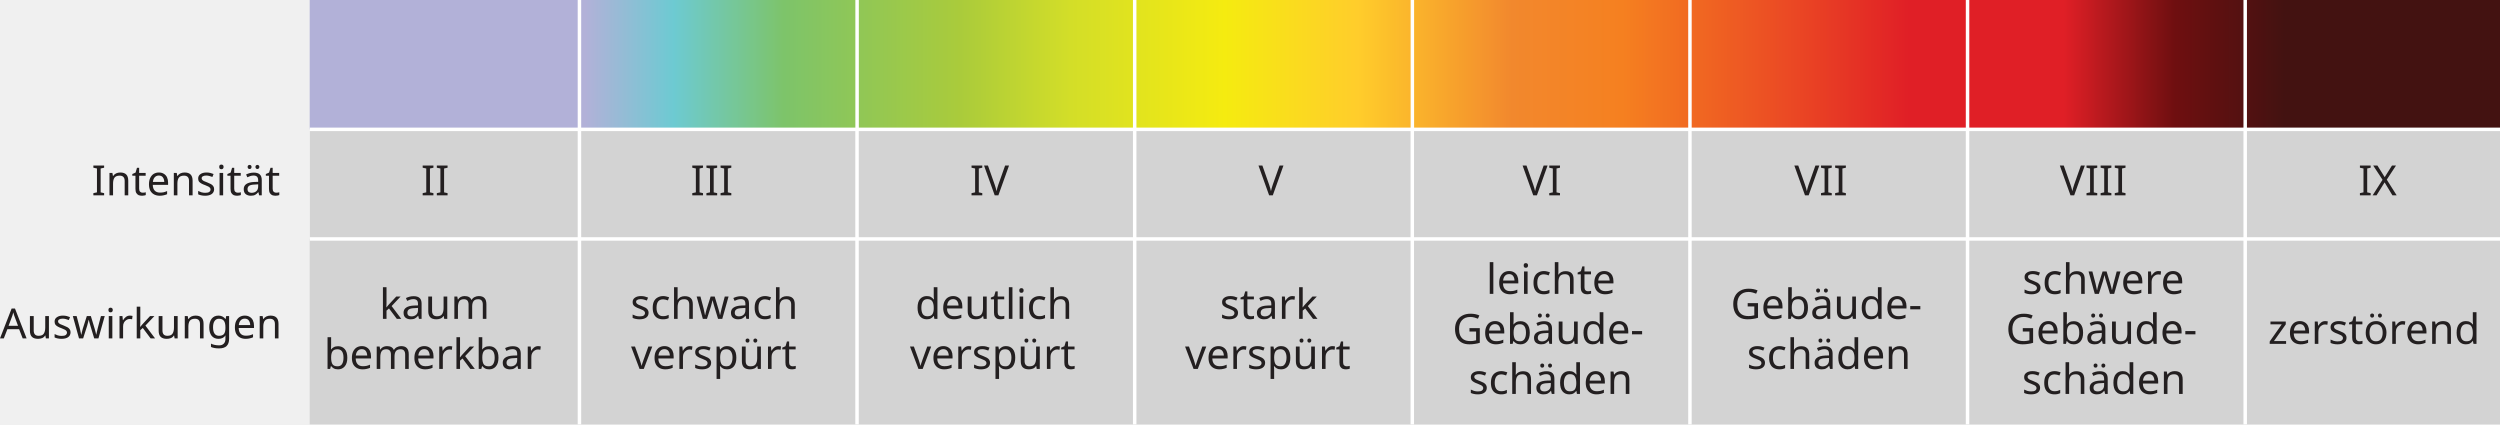
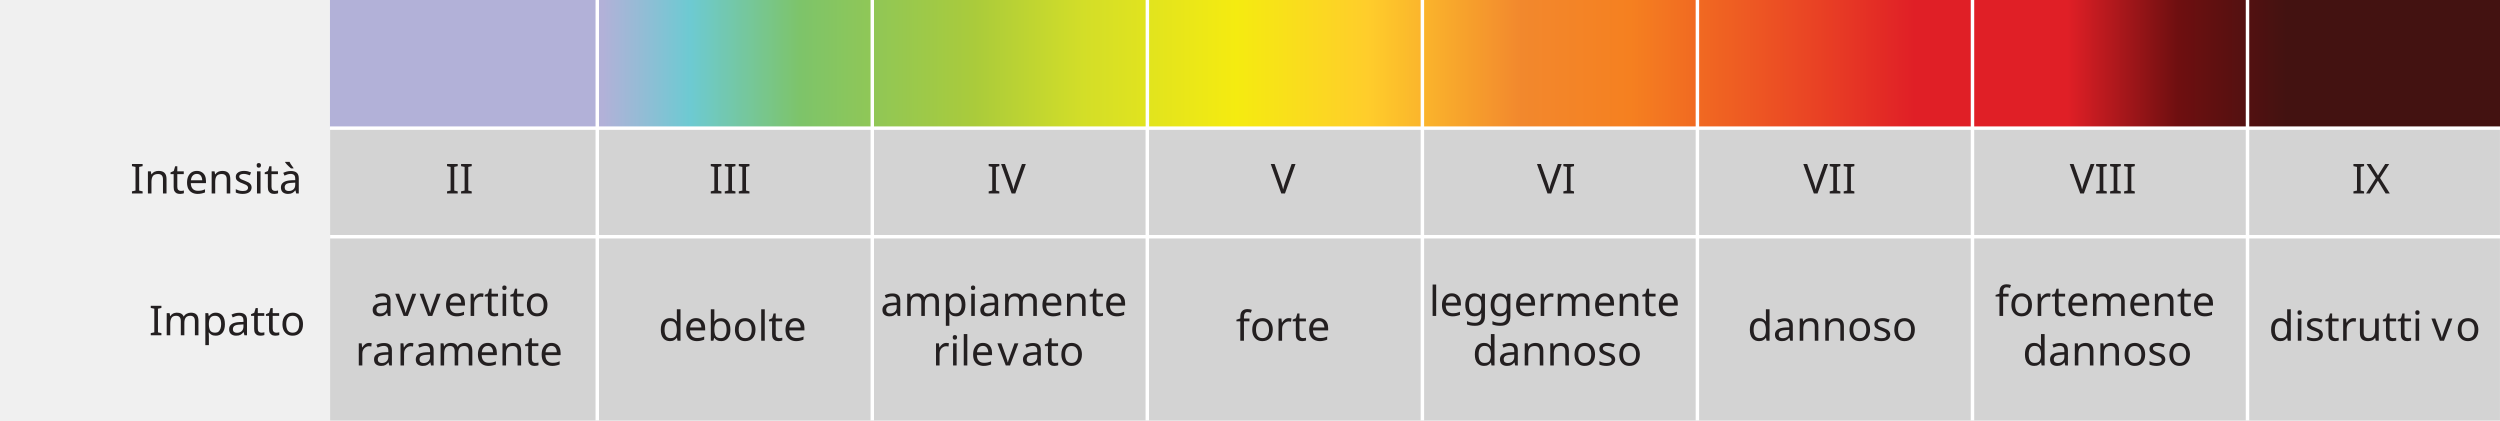
- <svg xmlns="http://www.w3.org/2000/svg" id="Layer_2" viewBox="0 0 359.7 61.06">
+ <svg xmlns="http://www.w3.org/2000/svg" id="Italienisch" viewBox="0 0 363.07 61.06">
  <defs>
-     <style>
-             .cls-1,.cls-2{fill:none;}.cls-3{letter-spacing:0em;}.cls-4{fill:url(#linear-gradient);}.cls-5{clip-path:url(#clippath);}.cls-6{letter-spacing:0em;}.cls-7{fill:#d3d3d3;}.cls-8{fill:#231f20;font-family:Verdana,
-             Verdana;font-size:6px;}.cls-9{letter-spacing:0em;}.cls-10{letter-spacing:0em;}.cls-2{stroke:#fff;stroke-miterlimit:10;stroke-width:.5px;}</style>
+     <style>.cls-1,.cls-2{fill:none;}.cls-3{fill:url(#linear-gradient);}.cls-4{clip-path:url(#clippath);}.cls-5{letter-spacing:-.02em;}.cls-6{letter-spacing:0em;}.cls-7{fill:#d3d3d3;}.cls-8{fill:#231f20;font-family:Verdana, Verdana;font-size:6px;}.cls-9{letter-spacing:0em;}.cls-10{letter-spacing:-.02em;}.cls-2{stroke:#fff;stroke-miterlimit:10;stroke-width:.5px;}</style>
    <clipPath id="clippath">
-       <rect class="cls-1" x="44.56" width="315.15" height="18.61" />
+       <rect class="cls-1" x="47.92" width="315.15" height="18.61" />
    </clipPath>
-     <linearGradient id="linear-gradient" x1="791.18" y1="547.55" x2="2012.39" y2="547.55" gradientTransform="translate(-159.61 -602.58) scale(.26 1.12)" gradientUnits="userSpaceOnUse">
+     <linearGradient id="linear-gradient" x1="794.54" y1="523.25" x2="2015.76" y2="523.25" gradientTransform="translate(-157.12 -575.43) scale(.26 1.12)" gradientUnits="userSpaceOnUse">
      <stop offset="0" stop-color="#b2b1d8" />
      <stop offset=".12" stop-color="#b2b1d8" />
      <stop offset=".16" stop-color="#6dcad2" />
      <stop offset=".21" stop-color="#7dc46a" />
      <stop offset=".29" stop-color="#aacb3b" />
      <stop offset=".34" stop-color="#d3de28" />
      <stop offset=".41" stop-color="#f5eb10" />
      <stop offset=".47" stop-color="#ffcd2b" />
      <stop offset=".54" stop-color="#f2882d" />
      <stop offset=".59" stop-color="#f58020" />
      <stop offset=".67" stop-color="#ea4624" />
      <stop offset=".72" stop-color="#e01f26" />
      <stop offset=".79" stop-color="#e01f26" />
      <stop offset=".84" stop-color="#6f0f10" />
      <stop offset=".89" stop-color="#431211" />
    </linearGradient>
  </defs>
-   <g id="Layer_1-2">
-     <text class="cls-8" transform="translate(13.2 28.1)">
-       <tspan x="0" y="0">Intensität</tspan>
-     </text>
-     <text class="cls-8" transform="translate(0 48.69)">
-       <tspan class="cls-9" x="0" y="0">Auswirkungen</tspan>
-     </text>
-     <g class="cls-5">
-       <rect class="cls-4" x="44.56" width="315.15" height="18.61" />
-     </g>
-     <rect class="cls-7" x="44.59" y="18.61" width="315.11" height="15.77" />
-     <g>
-       <line class="cls-2" x1="323.04" y1="0" x2="323.04" y2="18.61" />
-       <line class="cls-2" x1="83.37" y1="0" x2="83.37" y2="18.61" />
-       <line class="cls-2" x1="123.32" y1="0" x2="123.32" y2="18.61" />
-       <line class="cls-2" x1="163.26" y1="0" x2="163.26" y2="18.61" />
-       <line class="cls-2" x1="243.15" y1="0" x2="243.15" y2="18.61" />
-       <line class="cls-2" x1="283.09" y1="0" x2="283.09" y2="18.61" />
-       <line class="cls-2" x1="203.21" y1="0" x2="203.21" y2="18.61" />
-     </g>
-     <rect class="cls-7" x="44.56" y="34.38" width="315.15" height="26.68" />
-     <text class="cls-8" transform="translate(54.58 45.88)">
-       <tspan x="0" y="0">kaum</tspan>
-       <tspan x="-7.97" y="7.2">bemerkbar</tspan>
-     </text>
-     <text class="cls-8" transform="translate(90.71 45.88)">
-       <tspan x="0" y="0">schwach</tspan>
-       <tspan class="cls-6" x=".09" y="7.2">verspürt</tspan>
-     </text>
-     <text class="cls-8" transform="translate(131.69 45.88)">
-       <tspan x="0" y="0">deutlich</tspan>
-       <tspan class="cls-6" x="-.76" y="7.2">verspürt</tspan>
-     </text>
-     <text class="cls-8" transform="translate(175.52 45.88)">
-       <tspan x="0" y="0">stark</tspan>
-       <tspan class="cls-6" x="-5.01" y="7.2">verspürt</tspan>
-     </text>
-     <text class="cls-8" transform="translate(213.83 42.28)">
-       <tspan x="0" y="0">leichte</tspan>
-       <tspan x="-4.84" y="7.2">Gebäude-</tspan>
-       <tspan x="-2.52" y="14.4">schäden</tspan>
-     </text>
-     <text class="cls-8" transform="translate(249.02 45.88)">
-       <tspan x="0" y="0">Gebäude-</tspan>
-       <tspan x="2.32" y="7.2">schäden</tspan>
-     </text>
-     <text class="cls-8" transform="translate(290.98 42.28)">
-       <tspan x="0" y="0">schwere</tspan>
-       <tspan x="-2.38" y="7.2">Gebäude-</tspan>
-       <tspan x="-.06" y="14.4">schäden</tspan>
-     </text>
-     <text class="cls-8" transform="translate(326.33 49.48)">
-       <tspan class="cls-3" x="0" y="0">zerstörend</tspan>
-     </text>
-     <text class="cls-8" transform="translate(60.58 28.1)">
-       <tspan x="0" y="0">II</tspan>
-     </text>
-     <text class="cls-8" transform="translate(99.37 28.1)">
-       <tspan x="0" y="0">III</tspan>
-     </text>
-     <text class="cls-8" transform="translate(139.55 28.1)">
-       <tspan x="0" y="0">IV</tspan>
-     </text>
-     <text class="cls-8" transform="translate(181.07 28.1)">
-       <tspan x="0" y="0">V</tspan>
-     </text>
-     <text class="cls-8" transform="translate(219.07 28.1)">
-       <tspan x="0" y="0">VI</tspan>
-     </text>
-     <text class="cls-8" transform="translate(258.17 28.1)">
-       <tspan x="0" y="0">VII</tspan>
-     </text>
-     <text class="cls-8" transform="translate(296.37 28.1)">
-       <tspan x="0" y="0">VIII</tspan>
-     </text>
-     <text class="cls-8" transform="translate(339.31 28.1)">
-       <tspan x="0" y="0">IX</tspan>
-     </text>
-     <g>
-       <line class="cls-2" x1="323.04" y1="18.61" x2="323.04" y2="61.06" />
-       <line class="cls-2" x1="83.37" y1="18.61" x2="83.37" y2="61.06" />
-       <line class="cls-2" x1="123.31" y1="18.61" x2="123.31" y2="61.06" />
-       <line class="cls-2" x1="163.26" y1="18.61" x2="163.26" y2="61.06" />
-       <line class="cls-2" x1="243.15" y1="18.61" x2="243.15" y2="61.06" />
-       <line class="cls-2" x1="283.09" y1="18.61" x2="283.09" y2="61.06" />
-       <line class="cls-2" x1="203.2" y1="18.61" x2="203.2" y2="61.06" />
-     </g>
-     <line class="cls-2" x1="359.7" y1="18.61" x2="44.56" y2="18.61" />
-     <line class="cls-2" x1="359.7" y1="34.38" x2="44.57" y2="34.38" />
+   <text class="cls-8" transform="translate(18.93 28.1)">
+     <tspan x="0" y="0">Intensità</tspan>
+   </text>
+   <text class="cls-8" transform="translate(21.66 48.69)">
+     <tspan x="0" y="0">Impatto</tspan>
+   </text>
+   <g class="cls-4">
+     <rect class="cls-3" x="47.92" width="315.15" height="18.61" />
  </g>
+   <rect class="cls-7" x="47.95" y="18.61" width="315.11" height="15.77" />
+   <g>
+     <line class="cls-2" x1="326.4" y1="0" x2="326.4" y2="18.61" />
+     <line class="cls-2" x1="86.74" y1="0" x2="86.74" y2="18.61" />
+     <line class="cls-2" x1="126.68" y1="0" x2="126.68" y2="18.61" />
+     <line class="cls-2" x1="166.63" y1="0" x2="166.63" y2="18.61" />
+     <line class="cls-2" x1="246.51" y1="0" x2="246.51" y2="18.61" />
+     <line class="cls-2" x1="286.46" y1="0" x2="286.46" y2="18.61" />
+     <line class="cls-2" x1="206.57" y1="0" x2="206.57" y2="18.61" />
+   </g>
+   <rect class="cls-7" x="47.95" y="34.38" width="315.11" height="26.68" />
+   <text class="cls-8" transform="translate(53.84 45.88)">
+     <tspan class="cls-9" x="0" y="0">a</tspan>
+     <tspan x="3.56" y="0">v</tspan>
+     <tspan class="cls-6" x="7.11" y="0">v</tspan>
+     <tspan x="10.61" y="0">ertito</tspan>
+     <tspan class="cls-5" x="-2.25" y="7.2">r</tspan>
+     <tspan x=".2" y="7.2">a</tspan>
+     <tspan class="cls-5" x="3.81" y="7.2">r</tspan>
+     <tspan x="6.26" y="7.2">amente</tspan>
+   </text>
+   <text class="cls-8" transform="translate(95.64 49.48)">
+     <tspan x="0" y="0">debolte</tspan>
+   </text>
+   <text class="cls-8" transform="translate(127.87 45.88)">
+     <tspan x="0" y="0">ampiamente</tspan>
+     <tspan x="7.55" y="7.2">rile</tspan>
+     <tspan class="cls-10" x="16.98" y="7.2">v</tspan>
+     <tspan x="20.41" y="7.2">ato</tspan>
+   </text>
+   <text class="cls-8" transform="translate(179.47 49.48)">
+     <tspan x="0" y="0">forte</tspan>
+   </text>
+   <text class="cls-8" transform="translate(207.54 45.88)">
+     <tspan x="0" y="0">leggermente</tspan>
+     <tspan x="6.32" y="7.2">dannoso</tspan>
+   </text>
+   <text class="cls-8" transform="translate(253.8 49.48)">
+     <tspan x="0" y="0">dannoso</tspan>
+   </text>
+   <text class="cls-8" transform="translate(289.72 45.88)">
+     <tspan x="0" y="0">fortemente</tspan>
+     <tspan x="4.03" y="7.2">dannoso</tspan>
+   </text>
+   <text class="cls-8" transform="translate(329.5 49.48)">
+     <tspan x="0" y="0">distrutti</tspan>
+     <tspan class="cls-6" x="23.61" y="0">v</tspan>
+     <tspan x="27.11" y="0">o</tspan>
+   </text>
+   <text class="cls-8" transform="translate(64.69 28.1)">
+     <tspan x="0" y="0">II</tspan>
+   </text>
+   <text class="cls-8" transform="translate(102.99 28.1)">
+     <tspan x="0" y="0">III</tspan>
+   </text>
+   <text class="cls-8" transform="translate(143.35 28.1)">
+     <tspan x="0" y="0">IV</tspan>
+   </text>
+   <text class="cls-8" transform="translate(184.55 28.1)">
+     <tspan x="0" y="0">V</tspan>
+   </text>
+   <text class="cls-8" transform="translate(223.21 28.1)">
+     <tspan x="0" y="0">VI</tspan>
+   </text>
+   <text class="cls-8" transform="translate(261.89 28.1)">
+     <tspan x="0" y="0">VII</tspan>
+   </text>
+   <text class="cls-8" transform="translate(300.58 28.1)">
+     <tspan x="0" y="0">VIII</tspan>
+   </text>
+   <text class="cls-8" transform="translate(341.55 28.1)">
+     <tspan x="0" y="0">IX</tspan>
+   </text>
+   <g>
+     <line class="cls-2" x1="326.4" y1="18.61" x2="326.4" y2="61.06" />
+     <line class="cls-2" x1="86.74" y1="18.61" x2="86.74" y2="61.06" />
+     <line class="cls-2" x1="126.68" y1="18.61" x2="126.68" y2="61.06" />
+     <line class="cls-2" x1="166.62" y1="18.61" x2="166.62" y2="61.06" />
+     <line class="cls-2" x1="246.51" y1="18.61" x2="246.51" y2="61.06" />
+     <line class="cls-2" x1="286.46" y1="18.61" x2="286.46" y2="61.06" />
+     <line class="cls-2" x1="206.57" y1="18.61" x2="206.57" y2="61.06" />
+   </g>
+   <line class="cls-2" x1="363.07" y1="18.61" x2="47.92" y2="18.61" />
+   <line class="cls-2" x1="363.07" y1="34.38" x2="47.94" y2="34.38" />
</svg>
